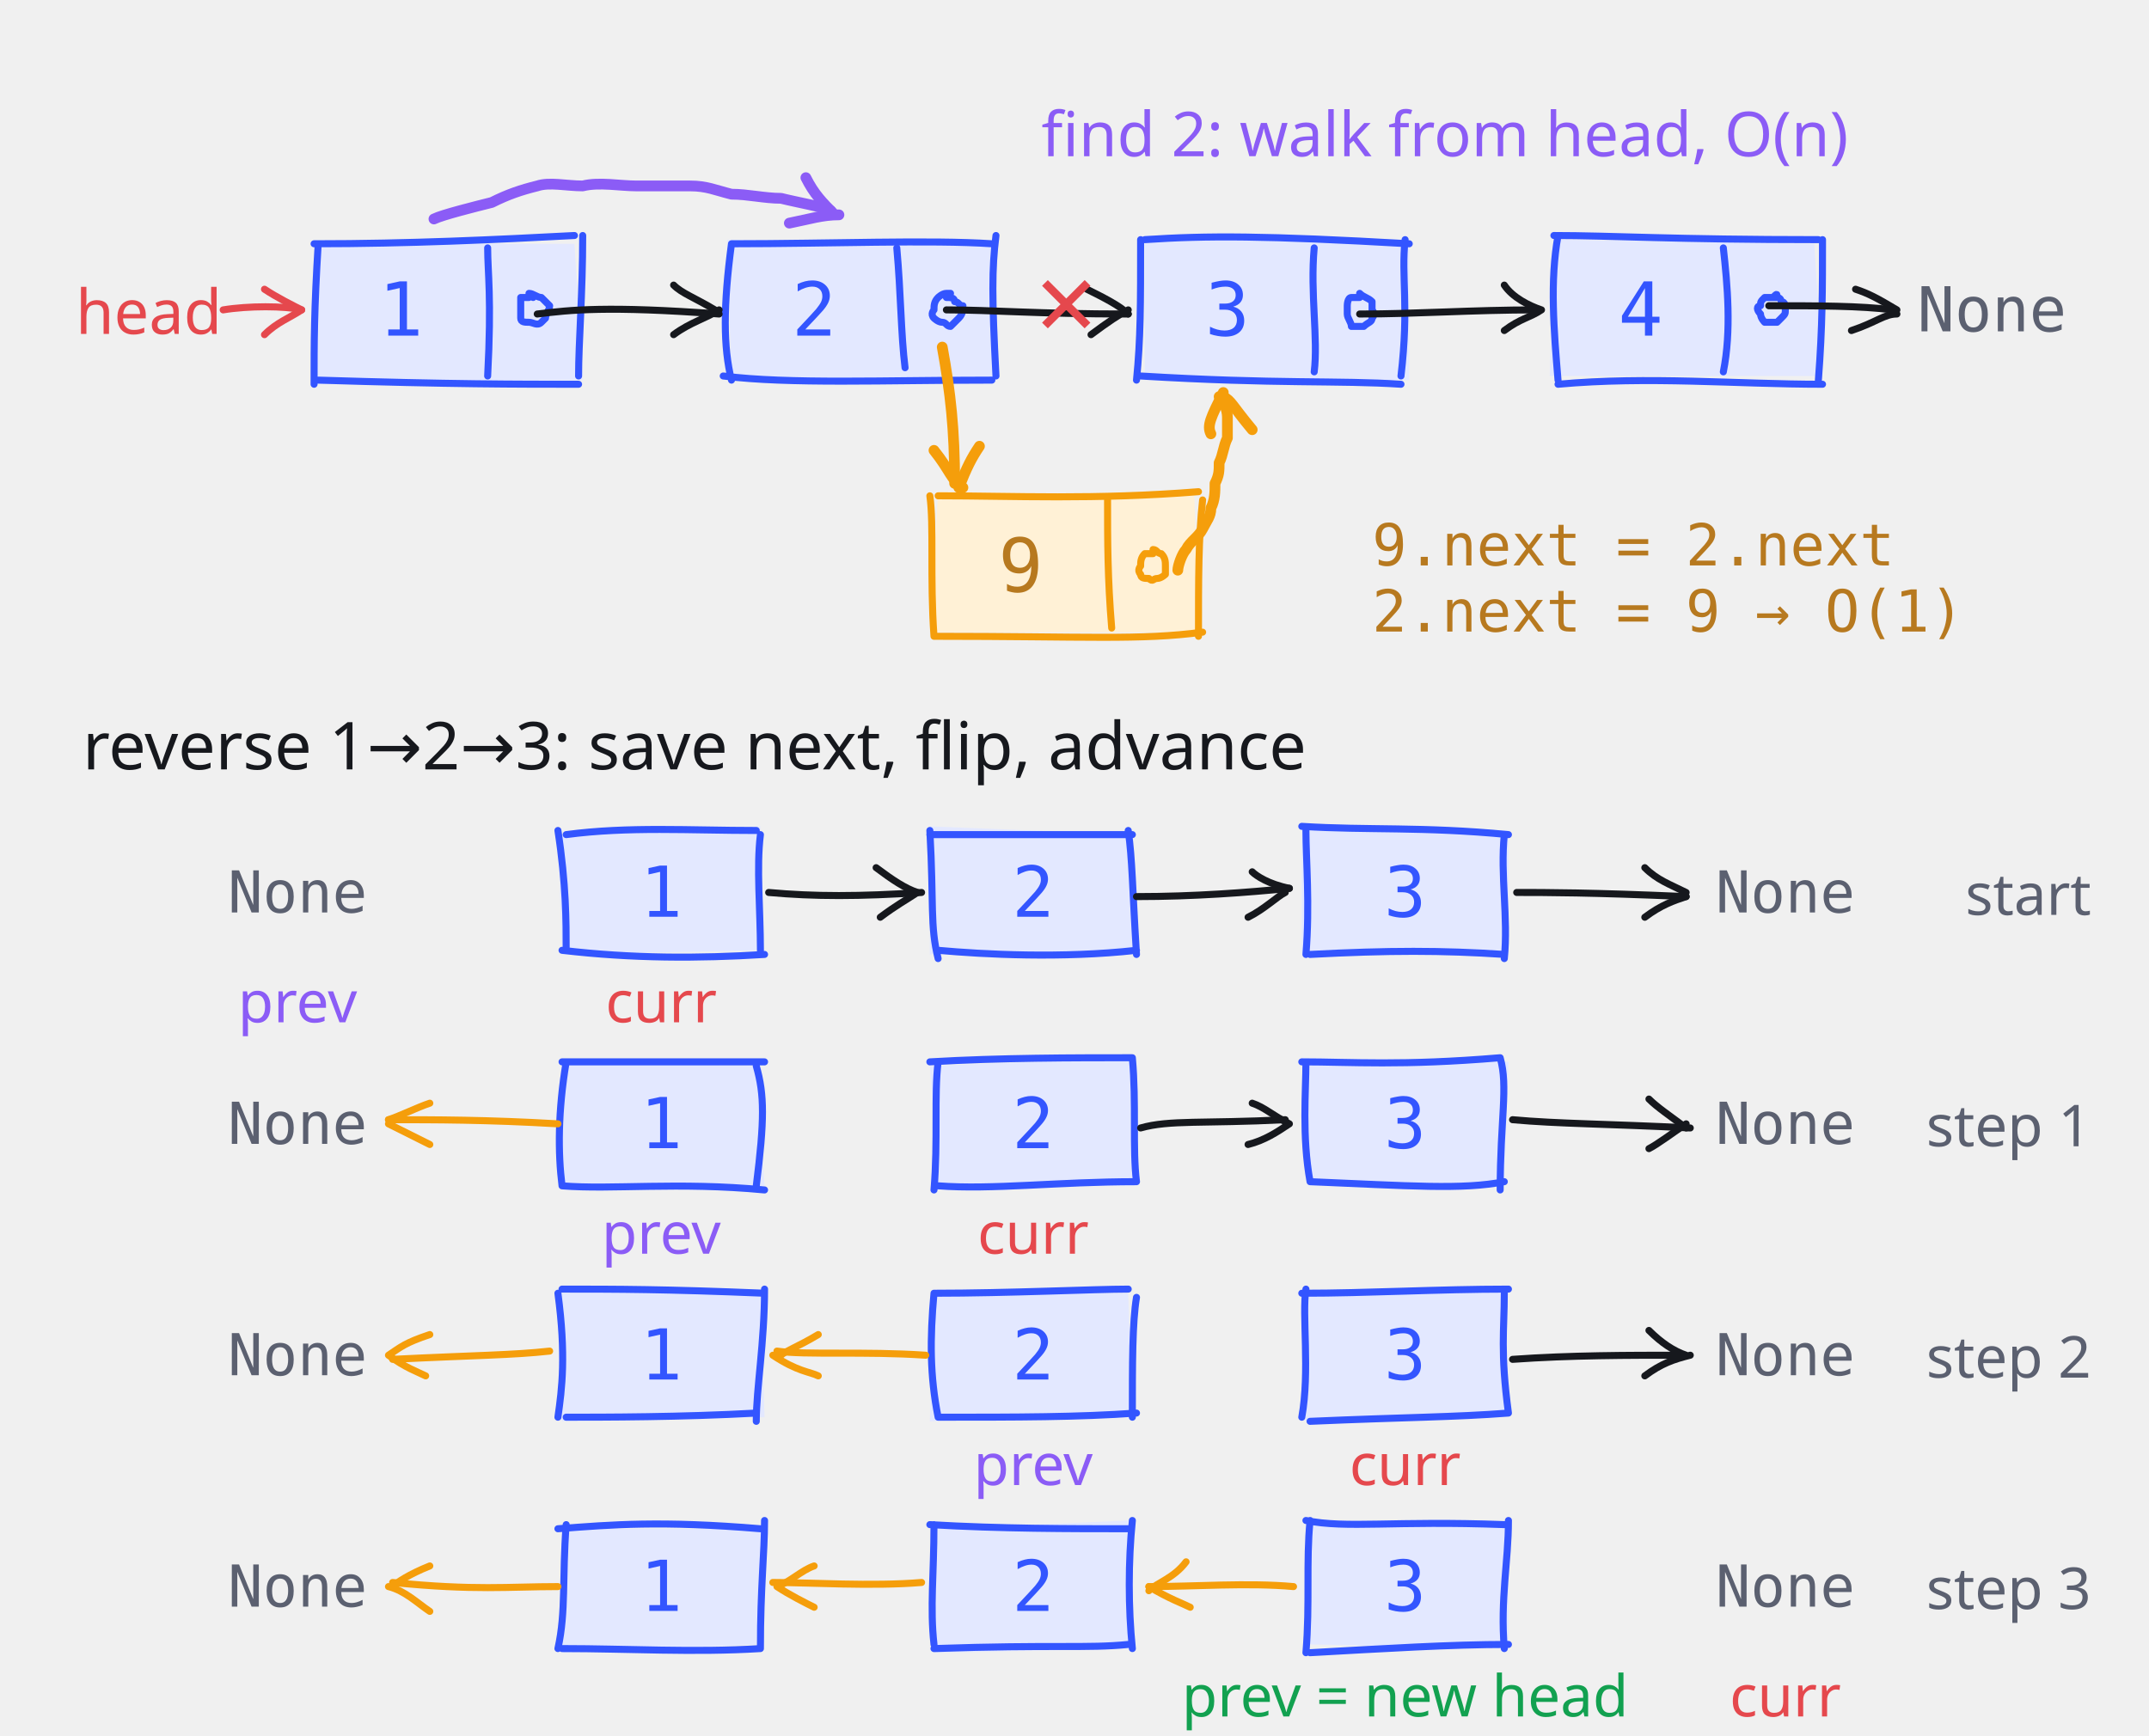
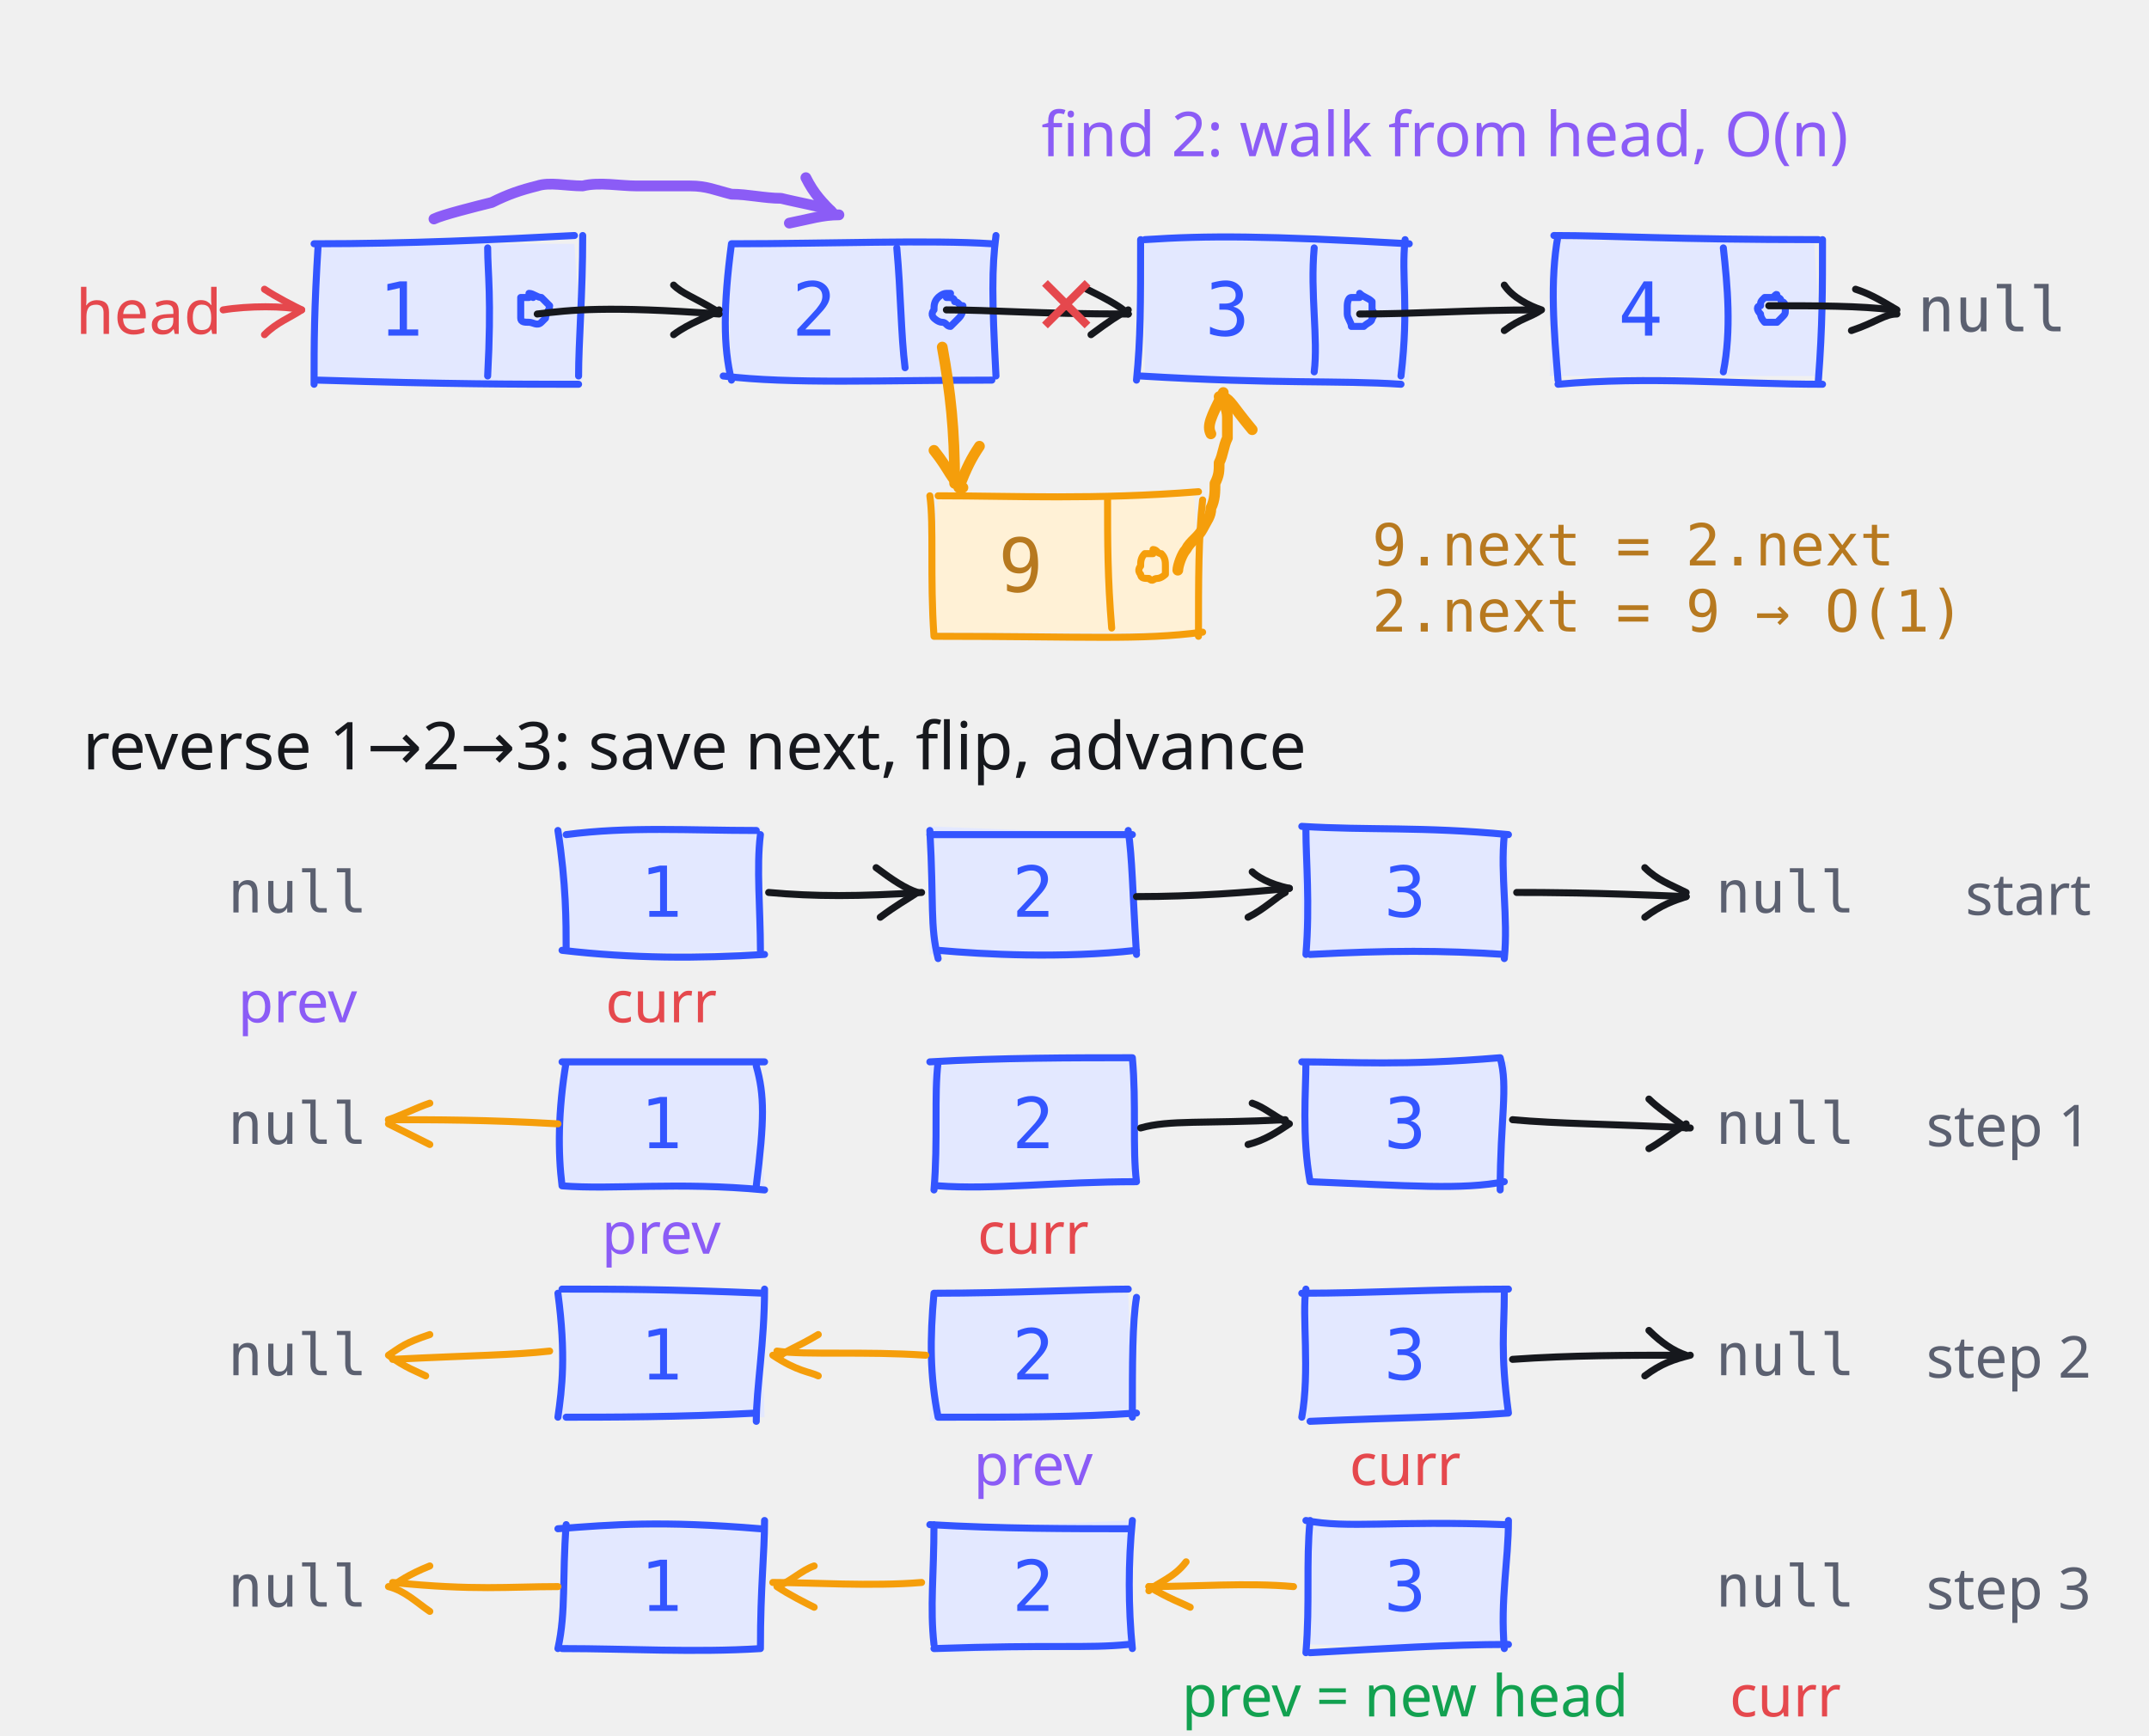
<svg xmlns="http://www.w3.org/2000/svg" viewBox="0 0 520 420" class="dg" data-diagram="linked-lists">
  <style>
.dg path{fill:none;stroke-linecap:round;stroke-linejoin:round;stroke-width:1.7}
.dg .w-thick{stroke-width:2.6}.dg .w-thin{stroke-width:1.1}
.dg text{font-family:'Segoe Print','Bradley Hand','Comic Sans MS',system-ui,sans-serif;stroke:none}.dg .t-mono{font-family:'JetBrains Mono',monospace}
.s-ink{stroke:#16181D}.s-muted{stroke:#5B6070}.s-red{stroke:#E5484D}.s-blue{stroke:#3355FF}.s-green{stroke:#12A150}.s-orange{stroke:#F59E0B}.s-violet{stroke:#8B5CF6}.s-paper{stroke:#fff}.s-hl{stroke:#FFE45C}
.f-ink{fill:#16181D!important}.f-muted{fill:#E9E3D9!important}.f-red{fill:#FDE2E2!important}.f-blue{fill:#E3E8FF!important}.f-green{fill:#D8F5E5!important}.f-orange{fill:#FFF1D6!important}.f-violet{fill:#EDE5FF!important}.f-paper{fill:#fff!important}.f-hl{fill:#FFE45C!important}
.h-red{stroke:#E5484D}.h-blue{stroke:#3355FF}.h-green{stroke:#12A150}.h-orange{stroke:#F59E0B}.h-violet{stroke:#8B5CF6}.h-hl{stroke:#FFE45C}.h-ink{stroke:#16181D}.h-muted{stroke:#9AA0AE}
.t-ink{fill:#16181D}.t-muted{fill:#5B6070}.t-red{fill:#E5484D}.t-blue{fill:#3355FF}.t-green{fill:#12A150}.t-orange{fill:#B7791F}.t-violet{fill:#8B5CF6}.t-paper{fill:#fff}
</style>
  <g>
    <text x="36" y="75" font-size="15" text-anchor="middle" dominant-baseline="central" class="t t-red t-bold">head</text>
    <path d="M54 75 C60 74, 69 74, 73 75" class="s-red" />
    <path d="M64 70 C67 72, 71 74, 73 75 M73 75 C70 77, 67 78, 64 81" class="s-red" />
  </g>
  <g>
    <path d="M77 59 L139 59 L141 92 L76 93" class="f-blue" />
    <path d="M76 59 C99 59, 120 58, 139 57 M141 57 C141 71, 140 83, 140 91 M140 93 C125 93, 109 93, 77 92 M76 93 C76 83, 76 75, 77 59" class="s-blue" />
    <path d="M118 60 C118 66, 119 72, 118 91" class="s-blue" />
    <text x="97" y="75" font-size="18" text-anchor="middle" dominant-baseline="central" class="t t-blue t-mono t-bold">1</text>
    <path d="M129 72 C130 72, 131 72, 132 73 C132 73, 132 74, 132 75 C132 75, 132 77, 131 77 C131 78, 130 78, 129 78 C129 79, 128 78, 127 78 C127 78, 126 77, 126 76 C126 76, 125 75, 125 74 C126 73, 126 73, 127 72 C128 72, 129 72, 130 72 C130 72, 129 72, 129 72" class="f-blue" />
    <path d="M128 71 C129 71, 130 72, 131 72 C132 73, 132 73, 133 74 C133 75, 132 76, 132 77 C132 77, 131 78, 131 78 C130 79, 129 78, 128 78 C127 78, 126 78, 126 77 C126 77, 126 76, 126 75 C126 74, 126 73, 126 72 C127 72, 128 72, 128 72 C129 71, 129 72, 129 72" class="s-blue" />
  </g>
  <g>
    <path d="M176 58 L241 59 L241 92 L177 92" class="f-blue" />
    <path d="M177 59 C201 59, 225 58, 240 59 M241 57 C240 65, 240 72, 241 91 M240 92 C214 92, 191 93, 175 91 M177 92 C175 84, 175 74, 177 59" class="s-blue" />
    <path d="M217 60 C218 71, 218 81, 219 89" class="s-blue" />
    <text x="197" y="75" font-size="18" text-anchor="middle" dominant-baseline="central" class="t t-blue t-mono t-bold">2</text>
    <path d="M229 71 C230 72, 231 72, 231 73 C232 73, 233 74, 233 75 C233 75, 232 76, 232 77 C231 77, 231 78, 230 79 C229 79, 228 79, 227 78 C227 78, 226 78, 226 77 C225 76, 225 75, 226 74 C226 73, 226 72, 227 72 C227 72, 229 72, 230 72 C230 72, 229 72, 229 72" class="f-blue" />
    <path d="M229 72 C230 72, 231 72, 231 73 C232 73, 232 74, 233 74 C233 75, 233 76, 232 77 C232 77, 231 78, 230 79 C229 79, 229 78, 228 78 C227 78, 226 77, 226 77 C225 76, 226 75, 226 75 C226 74, 226 73, 227 72 C227 72, 228 71, 229 71 C229 71, 230 71, 230 71" class="s-blue" />
  </g>
  <g>
    <path d="M277 57 L341 58 L341 92 L277 92" class="f-blue" />
    <path d="M277 58 C292 57, 306 57, 341 59 M340 58 C339 67, 341 74, 339 91 M339 93 C324 92, 309 93, 276 91 M275 92 C276 82, 276 74, 276 58" class="s-blue" />
    <path d="M318 60 C317 71, 319 82, 318 90" class="s-blue" />
    <text x="297" y="75" font-size="18" text-anchor="middle" dominant-baseline="central" class="t t-blue t-mono t-bold">3</text>
    <path d="M329 72 C330 72, 331 72, 331 72 C332 73, 332 74, 332 74 C332 75, 332 76, 332 77 C332 77, 331 78, 330 78 C330 79, 329 78, 328 78 C327 78, 326 77, 326 77 C326 76, 326 76, 326 75 C326 74, 326 73, 326 72 C327 72, 328 71, 328 71 C329 71, 329 72, 329 72" class="f-blue" />
    <path d="M329 71 C330 72, 331 72, 332 73 C332 73, 332 74, 332 75 C332 75, 333 76, 332 77 C332 78, 331 78, 330 79 C329 79, 328 79, 327 79 C327 78, 326 77, 326 76 C326 76, 326 75, 326 74 C326 74, 326 72, 327 72 C327 72, 328 72, 329 72 C329 72, 329 72, 329 72" class="s-blue" />
  </g>
  <g>
    <path d="M376 58 L439 59 L441 91 L375 91" class="f-blue" />
    <path d="M376 57 C390 57, 405 58, 440 58 M441 58 C441 70, 441 79, 440 92 M441 93 C420 93, 399 91, 377 93 M377 92 C376 80, 375 68, 377 57" class="s-blue" />
    <path d="M417 60 C418 69, 419 80, 417 90" class="s-blue" />
    <text x="397" y="75" font-size="18" text-anchor="middle" dominant-baseline="central" class="t t-blue t-mono t-bold">4</text>
    <path d="M429 72 C430 72, 431 72, 432 73 C432 74, 432 74, 432 75 C432 76, 432 77, 431 78 C431 78, 430 78, 429 78 C429 79, 428 79, 427 78 C427 78, 426 77, 426 76 C426 75, 426 74, 426 74 C426 73, 426 72, 427 72 C428 71, 429 71, 430 71 C430 71, 430 72, 430 72" class="f-blue" />
    <path d="M430 72 C430 72, 431 72, 431 73 C432 73, 432 74, 432 75 C432 76, 432 76, 431 77 C431 77, 430 78, 430 78 C429 78, 428 78, 427 78 C427 78, 426 77, 426 76 C425 75, 425 74, 426 74 C426 73, 426 73, 427 72 C428 72, 430 72, 430 72 C430 71, 430 71, 429 72" class="s-blue" />
  </g>
  <g>
    <path d="M130 76 C138 75, 147 74, 174 76" class="s-ink" />
    <path d="M163 69 C165 71, 168 72, 173 75 M174 75 C171 77, 167 78, 163 81" class="s-ink" />
    <path d="M229 75 C240 75, 251 76, 273 76" class="s-ink" />
    <path d="M263 70 C267 72, 271 74, 273 76 M273 75 C271 76, 268 78, 264 81" class="s-ink" />
    <path d="M329 76 C343 76, 356 75, 372 75" class="s-ink" />
    <path d="M364 69 C366 72, 370 74, 373 75 M373 75 C370 77, 368 77, 364 80" class="s-ink" />
    <path d="M428 74 C440 74, 450 74, 458 75" class="s-ink" />
    <path d="M449 70 C452 71, 454 72, 459 75 M459 76 C456 76, 454 78, 448 80" class="s-ink" />
-     <text x="482" y="75" font-size="15" text-anchor="middle" dominant-baseline="central" class="t t-muted t-mono">None</text>
+     <text x="482" y="75" font-size="15" text-anchor="middle" dominant-baseline="central" class="t t-muted t-mono">null</text>
  </g>
  <g>
    <path d="M105 53 C107 52, 115 50, 119 49 C123 47, 126 46, 130 45 C133 44, 137 45, 141 45 C145 44, 150 45, 154 45 C158 45, 163 45, 167 45 C171 45, 173 46, 177 47 C181 47, 185 48, 189 48 C193 49, 199 50, 201 51" class="s-violet w-thick" />
    <path d="M195 43 C197 47, 199 49, 202 52 M203 52 C199 52, 196 53, 191 54" class="s-violet w-thick" />
  </g>
  <g>
    <text x="252" y="32" font-size="15" text-anchor="start" dominant-baseline="central" class="t t-violet">find 2: walk from head, O(n)</text>
  </g>
  <g>
    <text x="258" y="74" font-size="20" text-anchor="middle" dominant-baseline="central" class="t t-red t-bold">✕</text>
  </g>
  <g>
    <path d="M227 119 L289 120 L290 153 L225 153" class="f-orange" />
    <path d="M227 120 C245 120, 265 121, 290 119 M291 121 C290 130, 290 140, 290 154 M291 153 C276 155, 263 154, 226 154 M226 154 C225 140, 226 127, 225 120" class="s-orange" />
    <path d="M268 121 C268 131, 268 140, 269 152" class="s-orange" />
    <text x="247" y="137" font-size="18" text-anchor="middle" dominant-baseline="central" class="t t-orange t-mono t-bold">9</text>
    <path d="M279 134 C280 133, 281 134, 281 134 C282 135, 283 135, 283 136 C283 137, 283 138, 282 139 C282 140, 281 140, 280 140 C280 140, 279 141, 278 141 C278 140, 277 139, 276 139 C276 138, 275 137, 275 137 C275 136, 276 135, 276 135 C277 134, 278 134, 279 133 C279 133, 279 133, 279 133" class="f-orange" />
    <path d="M279 133 C280 133, 280 134, 281 134 C282 135, 282 136, 282 137 C282 137, 282 138, 282 139 C282 139, 281 140, 280 140 C279 140, 279 141, 278 140 C277 140, 276 140, 276 139 C275 138, 276 137, 276 137 C276 136, 276 135, 277 134 C278 134, 279 134, 279 134 C279 134, 279 134, 279 134" class="s-orange" />
  </g>
  <g>
    <path d="M228 84 C230 95, 231 104, 231 117" class="s-orange w-thick" />
    <path d="M237 108 C235 111, 234 113, 232 118 M233 118 C230 116, 230 114, 226 109" class="s-orange w-thick" />
    <path d="M285 138 C285 137, 286 134, 287 133 C288 131, 290 130, 291 128 C292 126, 293 125, 293 123 C294 121, 294 119, 294 117 C295 115, 295 114, 295 112 C296 110, 296 108, 297 106 C297 104, 297 102, 297 101 C297 99, 296 97, 295 96" class="s-orange w-thick" />
    <path d="M293 105 C292 103, 293 101, 296 95 M296 96 C298 97, 298 98, 303 104" class="s-orange w-thick" />
  </g>
  <g>
    <text x="332" y="132" font-size="14" text-anchor="start" dominant-baseline="central" class="t t-orange t-mono">9.next = 2.next</text>
    <text x="332" y="148" font-size="14" text-anchor="start" dominant-baseline="central" class="t t-orange t-mono">2.next = 9   → O(1)</text>
  </g>
  <g>
    <text x="20" y="180" font-size="16" text-anchor="start" dominant-baseline="central" class="t t-ink t-bold">reverse 1→2→3: save next, flip, advance</text>
  </g>
  <g>
-     <text x="72" y="216" font-size="14" text-anchor="middle" dominant-baseline="central" class="t t-muted t-mono">None</text>
-     <text x="432" y="216" font-size="14" text-anchor="middle" dominant-baseline="central" class="t t-muted t-mono">None</text>
+     <text x="72" y="216" font-size="14" text-anchor="middle" dominant-baseline="central" class="t t-muted t-mono">null</text>
+     <text x="432" y="216" font-size="14" text-anchor="middle" dominant-baseline="central" class="t t-muted t-mono">null</text>
    <path d="M135 202 L184 200 L183 230 L136 231" class="f-blue" />
    <path d="M137 202 C152 200, 167 201, 183 201 M184 202 C183 210, 184 220, 184 230 M185 231 C169 232, 153 232, 136 230 M137 230 C137 223, 137 214, 135 201" class="s-blue" />
    <text x="160" y="216" font-size="17" text-anchor="middle" dominant-baseline="central" class="t t-blue t-mono t-bold">1</text>
    <path d="M225 200 L274 202 L274 230 L225 231" class="f-blue" />
    <path d="M225 202 C243 202, 260 202, 274 202 M273 201 C274 208, 274 215, 275 231 M275 230 C257 232, 238 231, 227 230 M227 232 C225 224, 226 219, 225 201" class="s-blue" />
    <text x="250" y="216" font-size="17" text-anchor="middle" dominant-baseline="central" class="t t-blue t-mono t-bold">2</text>
    <path d="M315 200 L365 201 L365 231 L315 231" class="f-blue" />
    <path d="M315 200 C331 201, 344 200, 365 202 M364 202 C363 212, 365 222, 364 232 M364 231 C349 230, 336 230, 317 231 M316 231 C317 219, 316 208, 316 201" class="s-blue" />
    <text x="340" y="216" font-size="17" text-anchor="middle" dominant-baseline="central" class="t t-blue t-mono t-bold">3</text>
    <path d="M186 216 C197 217, 208 217, 223 216" class="s-ink" />
    <path d="M212 210 C216 213, 219 215, 222 216 M222 216 C219 218, 217 219, 213 222" class="s-ink" />
    <path d="M275 217 C289 217, 302 216, 312 215" class="s-ink" />
    <path d="M303 211 C304 212, 307 214, 312 215 M311 216 C309 217, 306 220, 302 222" class="s-ink" />
    <path d="M367 216 C374 216, 385 216, 408 217" class="s-ink" />
    <path d="M398 210 C401 213, 404 214, 408 216 M408 217 C405 218, 402 219, 398 222" class="s-ink" />
    <text x="72" y="242" font-size="14" text-anchor="middle" dominant-baseline="central" class="t t-violet t-bold">prev</text>
    <text x="160" y="242" font-size="14" text-anchor="middle" dominant-baseline="central" class="t t-red t-bold">curr</text>
    <text x="506" y="216" font-size="14" text-anchor="end" dominant-baseline="central" class="t t-muted">start</text>
  </g>
  <g>
-     <text x="72" y="272" font-size="14" text-anchor="middle" dominant-baseline="central" class="t t-muted t-mono">None</text>
-     <text x="432" y="272" font-size="14" text-anchor="middle" dominant-baseline="central" class="t t-muted t-mono">None</text>
+     <text x="72" y="272" font-size="14" text-anchor="middle" dominant-baseline="central" class="t t-muted t-mono">null</text>
+     <text x="432" y="272" font-size="14" text-anchor="middle" dominant-baseline="central" class="t t-muted t-mono">null</text>
    <path d="M136 257 L183 258 L185 287 L136 288" class="f-blue" />
    <path d="M136 257 C155 257, 172 257, 185 257 M183 258 C185 265, 185 271, 183 287 M185 288 C164 286, 148 288, 136 287 M136 287 C135 279, 135 269, 137 257" class="s-blue" />
    <text x="160" y="272" font-size="17" text-anchor="middle" dominant-baseline="central" class="t t-blue t-mono t-bold">1</text>
    <path d="M225 258 L274 256 L275 287 L227 287" class="f-blue" />
    <path d="M225 257 C242 256, 260 256, 274 256 M274 256 C275 267, 274 278, 275 286 M275 286 C256 286, 240 288, 227 287 M226 288 C227 276, 226 265, 227 257" class="s-blue" />
    <text x="250" y="272" font-size="17" text-anchor="middle" dominant-baseline="central" class="t t-blue t-mono t-bold">2</text>
    <path d="M315 256 L365 257 L364 286 L317 287" class="f-blue" />
    <path d="M315 257 C327 257, 339 258, 363 256 M363 256 C365 263, 363 271, 363 288 M364 286 C354 288, 341 287, 317 286 M317 286 C315 275, 316 264, 316 257" class="s-blue" />
    <text x="340" y="272" font-size="17" text-anchor="middle" dominant-baseline="central" class="t t-blue t-mono t-bold">3</text>
    <path d="M135 272 C118 271, 105 271, 94 271" class="s-orange" />
    <path d="M104 277 C100 275, 96 273, 94 272 M94 271 C97 270, 101 268, 104 267" class="s-orange" />
    <path d="M276 273 C283 271, 291 272, 311 271" class="s-ink" />
    <path d="M303 267 C306 268, 308 270, 312 272 M312 272 C309 274, 306 276, 302 277" class="s-ink" />
    <path d="M366 271 C377 272, 389 272, 409 273" class="s-ink" />
    <path d="M399 266 C401 268, 404 270, 408 273 M408 272 C405 274, 401 277, 399 278" class="s-ink" />
    <text x="160" y="298" font-size="14" text-anchor="middle" dominant-baseline="central" class="t t-violet t-bold">prev</text>
    <text x="250" y="298" font-size="14" text-anchor="middle" dominant-baseline="central" class="t t-red t-bold">curr</text>
    <text x="506" y="272" font-size="14" text-anchor="end" dominant-baseline="central" class="t t-muted">step 1</text>
  </g>
  <g>
-     <text x="72" y="328" font-size="14" text-anchor="middle" dominant-baseline="central" class="t t-muted t-mono">None</text>
-     <text x="432" y="328" font-size="14" text-anchor="middle" dominant-baseline="central" class="t t-muted t-mono">None</text>
+     <text x="72" y="328" font-size="14" text-anchor="middle" dominant-baseline="central" class="t t-muted t-mono">null</text>
+     <text x="432" y="328" font-size="14" text-anchor="middle" dominant-baseline="central" class="t t-muted t-mono">null</text>
    <path d="M135 313 L184 312 L185 343 L136 344" class="f-blue" />
    <path d="M136 312 C149 312, 161 312, 185 313 M185 312 C185 325, 183 336, 183 344 M183 342 C165 343, 146 343, 137 343 M135 343 C136 336, 137 328, 135 313" class="s-blue" />
    <text x="160" y="328" font-size="17" text-anchor="middle" dominant-baseline="central" class="t t-blue t-mono t-bold">1</text>
    <path d="M226 313 L273 313 L274 342 L225 344" class="f-blue" />
    <path d="M226 313 C244 313, 265 312, 273 312 M275 314 C274 320, 274 330, 274 343 M275 342 C261 343, 246 343, 227 343 M227 343 C225 333, 225 324, 226 313" class="s-blue" />
    <text x="250" y="328" font-size="17" text-anchor="middle" dominant-baseline="central" class="t t-blue t-mono t-bold">2</text>
    <path d="M315 313 L364 312 L365 342 L316 344" class="f-blue" />
    <path d="M315 313 C331 313, 348 312, 365 312 M364 313 C364 322, 363 327, 365 342 M365 342 C352 343, 340 343, 317 344 M315 343 C317 332, 315 318, 316 312" class="s-blue" />
    <text x="340" y="328" font-size="17" text-anchor="middle" dominant-baseline="central" class="t t-blue t-mono t-bold">3</text>
    <path d="M133 327 C124 328, 115 328, 95 329" class="s-orange" />
    <path d="M103 333 C101 332, 98 331, 94 328 M94 328 C97 326, 98 325, 104 323" class="s-orange" />
    <path d="M224 328 C209 327, 195 328, 188 327" class="s-orange" />
    <path d="M198 333 C196 332, 193 332, 187 328 M189 328 C190 327, 193 326, 198 323" class="s-orange" />
    <path d="M366 329 C380 328, 394 328, 407 328" class="s-ink" />
    <path d="M399 322 C402 325, 405 327, 408 328 M409 328 C405 329, 402 330, 398 333" class="s-ink" />
    <text x="250" y="354" font-size="14" text-anchor="middle" dominant-baseline="central" class="t t-violet t-bold">prev</text>
    <text x="340" y="354" font-size="14" text-anchor="middle" dominant-baseline="central" class="t t-red t-bold">curr</text>
    <text x="506" y="328" font-size="14" text-anchor="end" dominant-baseline="central" class="t t-muted">step 2</text>
  </g>
  <g>
-     <text x="72" y="384" font-size="14" text-anchor="middle" dominant-baseline="central" class="t t-muted t-mono">None</text>
-     <text x="432" y="384" font-size="14" text-anchor="middle" dominant-baseline="central" class="t t-muted t-mono">None</text>
+     <text x="72" y="384" font-size="14" text-anchor="middle" dominant-baseline="central" class="t t-muted t-mono">null</text>
+     <text x="432" y="384" font-size="14" text-anchor="middle" dominant-baseline="central" class="t t-muted t-mono">null</text>
    <path d="M137 370 L185 370 L183 398 L136 400" class="f-blue" />
    <path d="M135 370 C148 369, 160 368, 184 370 M185 368 C185 376, 184 384, 184 399 M184 399 C168 400, 152 399, 136 399 M135 399 C137 390, 136 382, 137 369" class="s-blue" />
    <text x="160" y="384" font-size="17" text-anchor="middle" dominant-baseline="central" class="t t-blue t-mono t-bold">1</text>
    <path d="M227 370 L273 368 L274 399 L226 400" class="f-blue" />
    <path d="M225 369 C242 370, 259 370, 273 370 M274 368 C273 378, 273 389, 274 399 M273 398 C263 399, 255 398, 226 399 M226 398 C225 389, 226 381, 226 369" class="s-blue" />
    <text x="250" y="384" font-size="17" text-anchor="middle" dominant-baseline="central" class="t t-blue t-mono t-bold">2</text>
    <path d="M317 368 L365 369 L365 399 L317 398" class="f-blue" />
    <path d="M316 368 C326 370, 337 368, 364 369 M365 368 C365 378, 363 387, 364 399 M365 398 C351 398, 335 399, 317 400 M316 400 C317 388, 316 378, 317 368" class="s-blue" />
    <text x="340" y="384" font-size="17" text-anchor="middle" dominant-baseline="central" class="t t-blue t-mono t-bold">3</text>
    <path d="M135 384 C123 384, 115 385, 95 383" class="s-orange" />
    <path d="M104 390 C101 388, 98 385, 94 384 M95 384 C96 383, 99 381, 104 379" class="s-orange" />
    <path d="M223 383 C211 384, 196 383, 187 383" class="s-orange" />
    <path d="M197 389 C195 388, 191 386, 188 384 M188 384 C191 383, 194 380, 197 379" class="s-orange" />
    <path d="M313 384 C302 383, 289 384, 278 384" class="s-orange" />
    <path d="M288 389 C286 388, 283 387, 278 384 M278 385 C280 383, 284 382, 287 378" class="s-orange" />
    <text x="340" y="410" font-size="14" text-anchor="middle" dominant-baseline="central" class="t t-green t-bold">prev = new head</text>
    <text x="432" y="410" font-size="14" text-anchor="middle" dominant-baseline="central" class="t t-red t-bold">curr</text>
    <text x="506" y="384" font-size="14" text-anchor="end" dominant-baseline="central" class="t t-muted">step 3</text>
  </g>
</svg>
